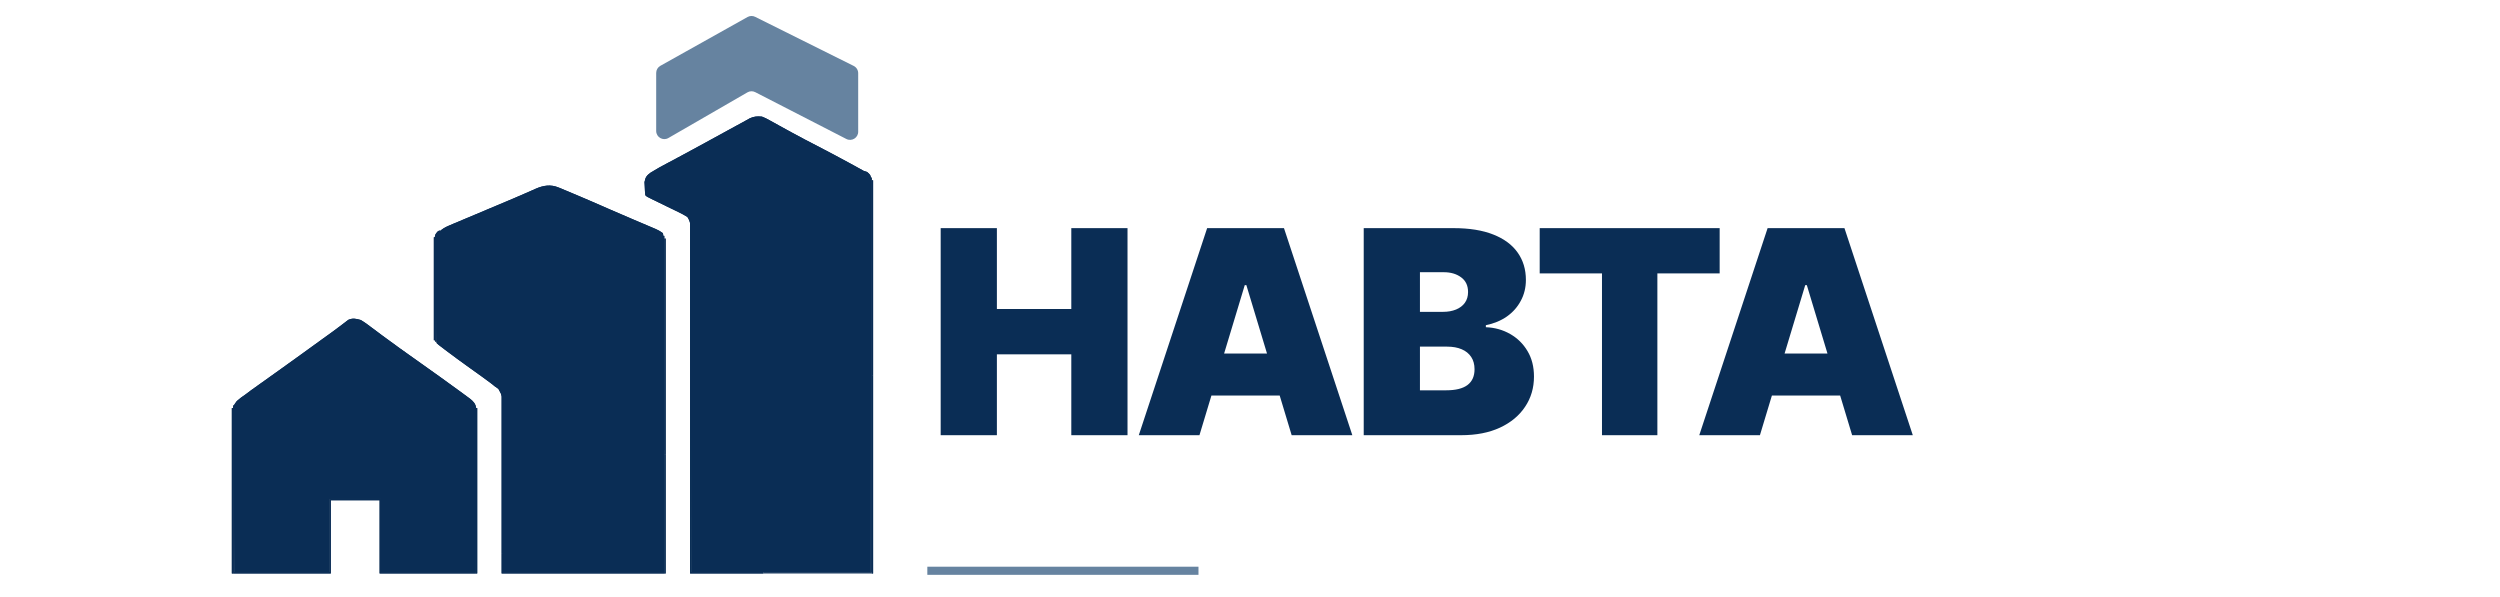
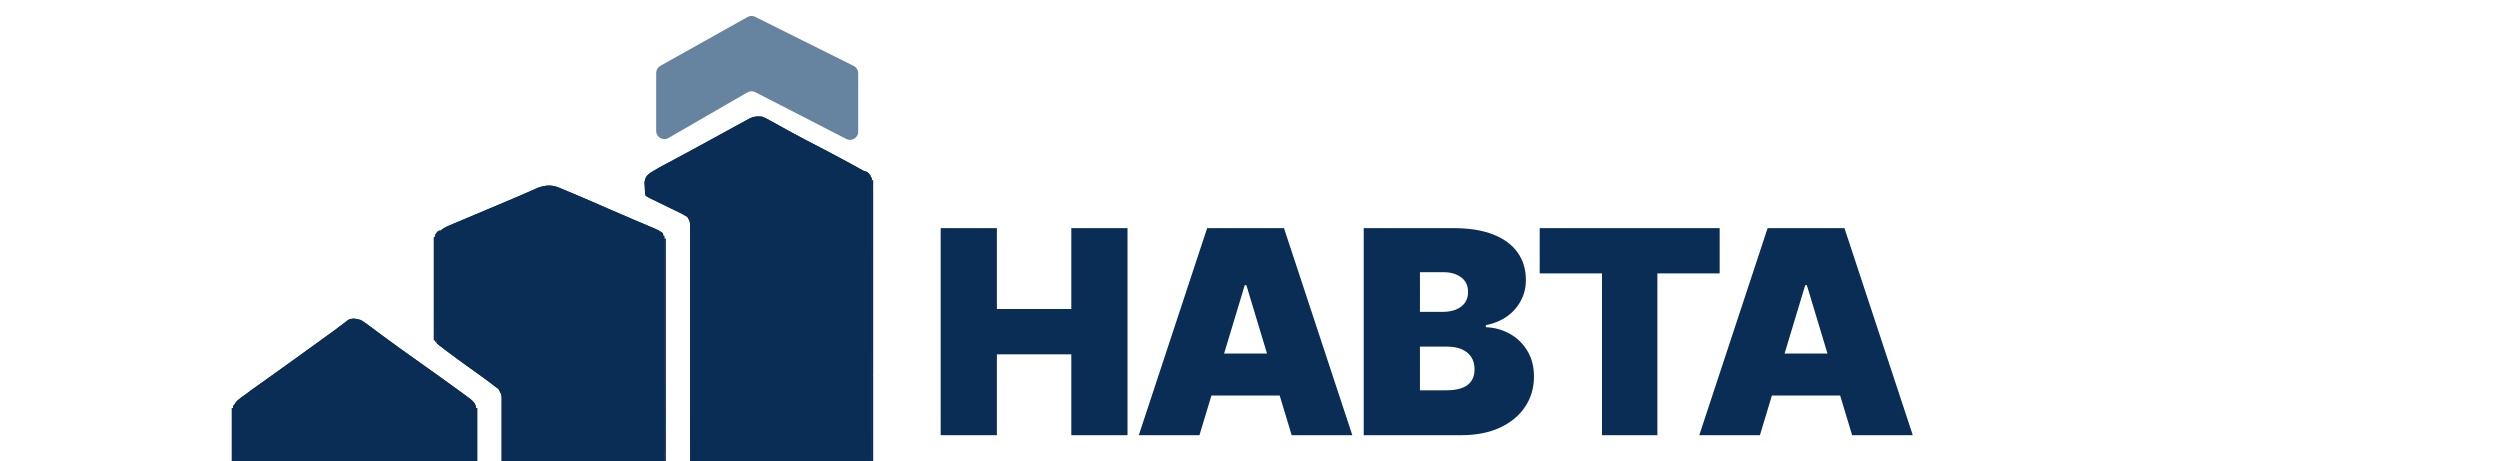
- <svg xmlns="http://www.w3.org/2000/svg" width="1844" height="440" viewBox="0 220 1844 440" fill="none">
+ <svg xmlns="http://www.w3.org/2000/svg" width="1844" height="340" viewBox="0 220 1844 340" fill="none">
  <path d="M693.844 541V388.273H735.307V447.932H790.193V388.273H831.656V541H790.193V481.341H735.307V541H693.844ZM884.717 541H839.973L890.385 388.273H947.061L997.473 541H952.728L919.319 430.332H918.126L884.717 541ZM876.365 480.744H960.484V511.767H876.365V480.744ZM1005.88 541V388.273H1072.1C1083.74 388.273 1093.51 389.839 1101.41 392.971C1109.37 396.103 1115.36 400.528 1119.38 406.245C1123.46 411.962 1125.5 418.699 1125.5 426.455C1125.5 432.072 1124.26 437.193 1121.77 441.817C1119.33 446.44 1115.9 450.318 1111.48 453.45C1107.05 456.533 1101.88 458.67 1095.97 459.864V461.355C1102.53 461.604 1108.5 463.269 1113.87 466.352C1119.23 469.384 1123.51 473.585 1126.69 478.955C1129.87 484.274 1131.46 490.538 1131.46 497.747C1131.46 506.099 1129.28 513.532 1124.9 520.045C1120.58 526.558 1114.41 531.678 1106.41 535.407C1098.4 539.136 1088.86 541 1077.77 541H1005.88ZM1047.35 507.889H1066.73C1073.69 507.889 1078.92 506.597 1082.4 504.011C1085.88 501.376 1087.62 497.499 1087.62 492.378C1087.62 488.798 1086.8 485.766 1085.15 483.28C1083.51 480.794 1081.18 478.905 1078.14 477.612C1075.16 476.32 1071.56 475.673 1067.33 475.673H1047.35V507.889ZM1047.35 450.02H1064.35C1067.98 450.02 1071.18 449.448 1073.97 448.305C1076.75 447.161 1078.92 445.521 1080.46 443.383C1082.05 441.195 1082.84 438.536 1082.84 435.403C1082.84 430.68 1081.15 427.076 1077.77 424.59C1074.39 422.055 1070.12 420.787 1064.94 420.787H1047.35V450.02ZM1135.68 421.682V388.273H1268.42V421.682H1222.48V541H1181.62V421.682H1135.68ZM1298.12 541H1253.38L1303.79 388.273H1360.47L1410.88 541H1366.13L1332.72 430.332H1331.53L1298.12 541ZM1289.77 480.744H1373.89V511.767H1289.77V480.744Z" fill="#0A2D55" />
  <path d="M562 306C564.855 307.171 564.855 307.171 567.832 308.824C569.505 309.739 569.505 309.739 571.212 310.673C572.412 311.344 573.612 312.016 574.812 312.687C576.7 313.725 578.589 314.759 580.479 315.792C581.766 316.496 583.052 317.201 584.338 317.908C590.463 321.273 596.661 324.49 602.875 327.687C611.049 331.913 619.173 336.218 627.25 340.625C628.161 341.122 629.072 341.619 630.011 342.132C634.711 344.709 634.711 344.709 637 346C637.858 346.284 638.715 346.567 639.599 346.859C642 349 642 349 642.458 351.198C642.636 354.303 642.641 357.374 642.601 360.484C642.608 362.283 642.608 362.283 642.614 364.118C642.621 367.452 642.605 370.785 642.58 374.119C642.559 377.712 642.566 381.305 642.57 384.898C642.572 391.125 642.557 397.352 642.529 403.58C642.488 412.583 642.475 421.586 642.469 430.59C642.458 445.196 642.424 459.803 642.377 474.409C642.331 488.6 642.296 502.791 642.275 516.982C642.273 517.865 642.272 518.748 642.271 519.658C642.26 526.566 642.25 533.474 642.241 540.382C642.194 574.255 642.093 608.127 642 642C598.44 642 554.88 642 510 642C509.951 623.422 509.902 604.844 509.851 585.703C509.816 573.963 509.78 562.224 509.742 550.484C509.722 544.32 509.702 538.155 509.683 531.99C509.68 531.218 509.678 530.445 509.675 529.649C509.635 517.167 509.603 504.685 509.572 492.203C509.541 479.397 509.503 466.592 509.457 453.787C509.429 445.882 509.407 437.978 509.393 430.073C509.381 424.017 509.359 417.96 509.333 411.904C509.323 409.416 509.318 406.928 509.316 404.44C509.312 401.052 509.297 397.664 509.278 394.276C509.28 393.283 509.282 392.291 509.284 391.269C509.277 390.362 509.269 389.456 509.262 388.521C509.258 387.348 509.258 387.348 509.255 386.151C508.961 383.668 508.344 382.104 507 380C504.762 378.63 502.636 377.48 500.277 376.363C499.617 376.038 498.956 375.713 498.275 375.379C496.168 374.345 494.053 373.328 491.937 372.312C489.82 371.282 487.704 370.249 485.589 369.214C484.273 368.572 482.955 367.933 481.636 367.298C477.108 365.108 477.107 365.108 476 364C475.691 361.234 475.691 361.234 475.562 357.75C475.502 356.61 475.441 355.471 475.379 354.297C476.064 350.658 477.032 349.407 480 347.251C484.225 344.608 488.592 342.26 493 339.937C495.164 338.782 497.328 337.625 499.492 336.469C500.582 335.889 501.673 335.309 502.796 334.711C507.589 332.151 512.358 329.546 517.125 326.937C518.919 325.958 520.713 324.979 522.508 324C526.358 321.898 530.206 319.793 534.055 317.687C535.05 317.144 536.045 316.6 537.07 316.039C538.97 315 540.87 313.96 542.77 312.92C544.451 312.001 546.134 311.087 547.82 310.179C549.642 309.194 551.448 308.18 553.25 307.16C556.497 305.79 558.491 305.726 562 306Z" fill="#0A2D55" />
  <path d="M412.004 358.293C413.09 358.733 413.09 358.733 414.199 359.183C414.979 359.514 415.759 359.846 416.562 360.188C417.839 360.714 417.839 360.714 419.141 361.251C429.538 365.574 439.855 370.094 450.176 374.598C455.454 376.901 460.743 379.179 466.043 381.434C466.69 381.709 467.337 381.985 468.004 382.269C471.103 383.589 474.203 384.906 477.305 386.218C478.404 386.686 479.504 387.154 480.637 387.637C482.086 388.251 482.086 388.251 483.565 388.878C486 390 486 390 489 392C489.385 394.494 489.385 394.494 489.399 397.709C489.411 398.928 489.424 400.147 489.437 401.402C489.435 402.764 489.434 404.125 489.432 405.486C489.441 406.919 489.452 408.351 489.463 409.783C489.491 413.707 489.5 417.631 489.506 421.555C489.515 425.723 489.542 429.892 489.566 434.061C489.61 442.099 489.639 450.138 489.662 458.176C489.688 467.381 489.732 476.586 489.776 485.79C489.928 518.079 490.015 550.368 490.055 582.656C490.057 584.188 490.056 584.188 490.058 585.751C490.079 604.501 490.033 623.25 490 642C450.73 642 411.46 642 371 642C370.979 627.794 370.979 627.794 370.957 613.301C370.937 607.308 370.916 601.315 370.889 595.322C370.846 585.806 370.808 576.29 370.804 566.774C370.801 559.843 370.781 552.913 370.739 545.983C370.718 542.313 370.705 538.644 370.714 534.975C370.723 530.878 370.693 526.782 370.659 522.685C370.668 521.469 370.677 520.252 370.685 518.999C370.684 512.446 370.684 512.446 367.623 506.839C366.757 506.232 365.892 505.625 365 505C364.135 504.305 363.27 503.61 362.379 502.895C361.449 502.208 360.52 501.52 359.562 500.813C358.507 500.031 357.451 499.25 356.363 498.445C352.442 495.582 348.483 492.772 344.523 489.962C339.692 486.524 334.931 482.996 330.187 479.438C329.487 478.913 328.787 478.387 328.065 477.846C323.135 474.135 323.135 474.135 322 473C321.884 470.562 321.832 468.153 321.823 465.714C321.816 464.951 321.81 464.189 321.803 463.403C321.783 460.868 321.772 458.332 321.762 455.797C321.758 454.933 321.753 454.068 321.749 453.177C321.728 448.601 321.714 444.024 321.705 439.447C321.694 434.718 321.659 429.989 321.62 425.26C321.593 421.626 321.585 417.992 321.581 414.358C321.577 412.615 321.565 410.872 321.546 409.129C321.522 406.687 321.523 404.246 321.53 401.804C321.517 401.085 321.504 400.365 321.491 399.625C321.527 396.194 321.918 394.136 323.698 391.178C326.16 388.848 328.178 387.668 331.293 386.356C332.353 385.902 333.412 385.448 334.504 384.98C335.648 384.506 336.793 384.031 337.973 383.543C339.165 383.036 340.357 382.53 341.585 382.008C344.761 380.659 347.943 379.326 351.127 377.998C354.295 376.672 357.457 375.331 360.619 373.99C365.499 371.924 370.384 369.872 375.274 367.83C379.466 366.075 383.642 364.29 387.8 362.456C388.668 362.077 389.535 361.698 390.429 361.308C391.991 360.624 393.55 359.93 395.102 359.224C400.776 356.757 406.088 355.846 412.004 358.293Z" fill="#0A2D55" />
  <path d="M562 306C564.855 307.171 564.855 307.171 567.832 308.824C569.505 309.739 569.505 309.739 571.212 310.673C572.412 311.344 573.612 312.016 574.812 312.687C576.7 313.725 578.589 314.759 580.479 315.792C581.766 316.496 583.052 317.201 584.338 317.908C590.463 321.273 596.661 324.49 602.875 327.687C611.049 331.913 619.173 336.218 627.25 340.625C628.161 341.122 629.072 341.619 630.011 342.132C634.711 344.709 634.711 344.709 637 346C637.858 346.284 638.715 346.567 639.599 346.859C642 349 642 349 642.458 351.198C642.636 354.303 642.641 357.374 642.601 360.484C642.608 362.283 642.608 362.283 642.614 364.118C642.621 367.452 642.605 370.785 642.58 374.119C642.559 377.712 642.566 381.305 642.57 384.898C642.572 391.125 642.557 397.352 642.529 403.58C642.488 412.583 642.475 421.586 642.469 430.59C642.458 445.196 642.424 459.803 642.377 474.409C642.331 488.6 642.296 502.791 642.275 516.982C642.273 517.865 642.272 518.748 642.271 519.658C642.26 526.566 642.25 533.474 642.241 540.382C642.194 574.255 642.093 608.127 642 642C598.44 642 554.88 642 510 642C509.951 623.422 509.902 604.844 509.851 585.703C509.816 573.963 509.78 562.224 509.742 550.484C509.722 544.32 509.702 538.155 509.683 531.99C509.68 531.218 509.678 530.445 509.675 529.649C509.635 517.167 509.603 504.685 509.572 492.203C509.541 479.397 509.503 466.592 509.457 453.787C509.429 445.882 509.407 437.978 509.393 430.073C509.381 424.017 509.359 417.96 509.333 411.904C509.323 409.416 509.318 406.928 509.316 404.44C509.312 401.052 509.297 397.664 509.278 394.276C509.28 393.283 509.282 392.291 509.284 391.269C509.277 390.362 509.269 389.456 509.262 388.521C509.258 387.348 509.258 387.348 509.255 386.151C508.961 383.668 508.344 382.104 507 380C504.762 378.63 502.636 377.48 500.277 376.363C499.617 376.038 498.956 375.713 498.275 375.379C496.168 374.345 494.053 373.328 491.937 372.312C489.82 371.282 487.704 370.249 485.589 369.214C484.273 368.572 482.955 367.933 481.636 367.298C477.108 365.108 477.107 365.108 476 364C475.691 361.234 475.691 361.234 475.562 357.75C475.502 356.61 475.441 355.471 475.379 354.297C476.064 350.658 477.032 349.407 480 347.251C484.225 344.608 488.592 342.26 493 339.937C495.164 338.782 497.328 337.625 499.492 336.469C500.582 335.889 501.673 335.309 502.796 334.711C507.589 332.151 512.358 329.546 517.125 326.937C518.919 325.958 520.713 324.979 522.508 324C526.358 321.898 530.206 319.793 534.055 317.687C535.05 317.144 536.045 316.6 537.07 316.039C538.97 315 540.87 313.96 542.77 312.92C544.451 312.001 546.134 311.087 547.82 310.179C549.642 309.194 551.448 308.18 553.25 307.16C556.497 305.79 558.491 305.726 562 306Z" fill="#0A2D55" />
  <path d="M412.004 358.293C413.09 358.733 413.09 358.733 414.199 359.183C414.979 359.514 415.759 359.846 416.562 360.188C417.839 360.714 417.839 360.714 419.141 361.251C429.538 365.574 439.855 370.094 450.176 374.598C455.454 376.901 460.743 379.179 466.043 381.434C466.69 381.709 467.337 381.985 468.004 382.269C471.103 383.589 474.203 384.906 477.305 386.218C478.404 386.686 479.504 387.154 480.637 387.637C482.086 388.251 482.086 388.251 483.565 388.878C486 390 486 390 489 392C489.385 394.494 489.385 394.494 489.399 397.709C489.411 398.928 489.424 400.147 489.437 401.402C489.435 402.764 489.434 404.125 489.432 405.486C489.441 406.919 489.452 408.351 489.463 409.783C489.491 413.707 489.5 417.631 489.506 421.555C489.515 425.723 489.542 429.892 489.566 434.061C489.61 442.099 489.639 450.138 489.662 458.176C489.688 467.381 489.732 476.586 489.776 485.79C489.928 518.079 490.015 550.368 490.055 582.656C490.057 584.188 490.056 584.188 490.058 585.751C490.079 604.501 490.033 623.25 490 642C450.73 642 411.46 642 371 642C370.979 627.794 370.979 627.794 370.957 613.301C370.937 607.308 370.916 601.315 370.889 595.322C370.846 585.806 370.808 576.29 370.804 566.774C370.801 559.843 370.781 552.913 370.739 545.983C370.718 542.313 370.705 538.644 370.714 534.975C370.723 530.878 370.693 526.782 370.659 522.685C370.668 521.469 370.677 520.252 370.685 518.999C370.684 512.446 370.684 512.446 367.623 506.839C366.757 506.232 365.892 505.625 365 505C364.135 504.305 363.27 503.61 362.379 502.895C361.449 502.208 360.52 501.52 359.562 500.813C358.507 500.031 357.451 499.25 356.363 498.445C352.442 495.582 348.483 492.772 344.523 489.962C339.692 486.524 334.931 482.996 330.187 479.438C329.487 478.913 328.787 478.387 328.065 477.846C323.135 474.135 323.135 474.135 322 473C321.884 470.562 321.832 468.153 321.823 465.714C321.816 464.951 321.81 464.189 321.803 463.403C321.783 460.868 321.772 458.332 321.762 455.797C321.758 454.933 321.753 454.068 321.749 453.177C321.728 448.601 321.714 444.024 321.705 439.447C321.694 434.718 321.659 429.989 321.62 425.26C321.593 421.626 321.585 417.992 321.581 414.358C321.577 412.615 321.565 410.872 321.546 409.129C321.522 406.687 321.523 404.246 321.53 401.804C321.517 401.085 321.504 400.365 321.491 399.625C321.527 396.194 321.918 394.136 323.698 391.178C326.16 388.848 328.178 387.668 331.293 386.356C332.353 385.902 333.412 385.448 334.504 384.98C335.648 384.506 336.793 384.031 337.973 383.543C339.165 383.036 340.357 382.53 341.585 382.008C344.761 380.659 347.943 379.326 351.127 377.998C354.295 376.672 357.457 375.331 360.619 373.99C365.499 371.924 370.384 369.872 375.274 367.83C379.466 366.075 383.642 364.29 387.8 362.456C388.668 362.077 389.535 361.698 390.429 361.308C391.991 360.624 393.55 359.93 395.102 359.224C400.776 356.757 406.088 355.846 412.004 358.293Z" fill="#0A2D55" />
  <path d="M266 456C268.966 457.669 271.617 459.678 274.312 461.75C275.911 462.942 277.51 464.133 279.109 465.324C279.921 465.936 280.732 466.547 281.568 467.177C285.364 470.022 289.213 472.792 293.062 475.562C293.807 476.1 294.551 476.638 295.318 477.192C300.354 480.83 305.419 484.425 310.5 488C319.39 494.256 328.215 500.598 337 507C337.635 507.461 338.269 507.923 338.923 508.398C340.62 509.634 342.311 510.878 344 512.125C345.392 513.15 345.392 513.15 346.812 514.195C349.378 516.312 350.883 517.908 351.246 521.29C351.244 522.194 351.242 523.099 351.24 524.03C351.245 525.589 351.245 525.589 351.249 527.179C351.238 528.888 351.238 528.888 351.227 530.632C351.227 531.832 351.228 533.032 351.228 534.268C351.227 537.559 351.217 540.85 351.203 544.141C351.19 547.581 351.189 551.02 351.187 554.459C351.18 560.972 351.164 567.485 351.144 573.998C351.119 582.14 351.108 590.282 351.098 598.424C351.078 612.949 351.038 627.475 351 642C327.9 642 304.8 642 281 642C281 624.18 281 606.36 281 588C268.46 588 255.92 588 243 588C243 605.82 243 623.64 243 642C219.9 642 196.8 642 173 642C172.679 611.293 172.679 611.293 172.598 596.12C172.554 587.915 172.497 579.711 172.396 571.507C172.317 565.011 172.265 558.515 172.247 552.019C172.237 548.58 172.212 545.143 172.154 541.704C172.089 537.862 172.088 534.021 172.092 530.177C172.063 529.043 172.034 527.909 172.005 526.74C172.083 519.188 172.083 519.188 174.693 515.805C176.714 514.007 178.747 512.494 181 511C182.412 509.945 183.821 508.887 185.227 507.824C186.69 506.774 188.156 505.729 189.625 504.688C190.411 504.125 191.198 503.562 192.008 502.982C194.336 501.318 196.667 499.658 199 498C200.216 497.132 201.433 496.263 202.648 495.395C204.325 494.197 206.001 492.999 207.679 491.803C212.382 488.448 217.068 485.071 221.75 481.688C222.502 481.144 223.254 480.6 224.029 480.041C228.744 476.633 233.456 473.222 238.168 469.81C240.437 468.17 242.713 466.538 244.988 464.906C247.398 463.174 249.758 461.413 252.105 459.594C252.957 458.944 253.81 458.294 254.687 457.625C255.372 457.081 256.056 456.537 256.762 455.977C260.26 454.45 262.339 455.001 266 456Z" fill="#0A2D55" />
  <path d="M509 384C509.33 384 509.66 384 510 384C510 469.14 510 554.28 510 642C527.49 642 544.98 642 563 642C563 642.33 563 642.66 563 643C545.18 643 527.36 643 509 643C509 557.53 509 472.06 509 384Z" fill="#0A2D55" />
  <path d="M642 351C642.33 351 642.66 351 643 351C643 447.03 643 543.06 643 642C642.67 642 642.34 642 642 642C642 545.97 642 449.94 642 351Z" fill="#0A2D55" />
  <path d="M490 396C490.33 396 490.66 396 491 396C491 448.47 491 500.94 491 555C490.67 555 490.34 555 490 555C490 502.53 490 450.06 490 396Z" fill="#0A2D55" />
  <path d="M643 497C643.33 497 643.66 497 644 497C644 545.18 644 593.36 644 643C643.67 643 643.34 643 643 643C643 594.82 643 546.64 643 497Z" fill="#0A2D55" />
  <path d="M643 353C643.33 353 643.66 353 644 353C644 400.52 644 448.04 644 497C643.67 497 643.34 497 643 497C643 449.48 643 401.96 643 353Z" fill="#0A2D55" />
  <path d="M370 628C370.33 628 370.66 628 371 628C371 632.62 371 637.24 371 642C410.27 642 449.54 642 490 642C490 642.33 490 642.66 490 643C450.4 643 410.8 643 370 643C370 638.05 370 633.1 370 628Z" fill="#0A2D55" />
  <path d="M243 588C243.33 588 243.66 588 244 588C244 606.15 244 624.3 244 643C220.24 643 196.48 643 172 643C172 642.67 172 642.34 172 642C195.43 642 218.86 642 243 642C243 624.18 243 606.36 243 588Z" fill="#0A2D55" />
  <path d="M172 519C172.33 519 172.66 519 173 519C173 559.59 173 600.18 173 642C172.67 642 172.34 642 172 642C172 601.41 172 560.82 172 519Z" fill="#0A2D55" />
  <path d="M351 521C351.33 521 351.66 521 352 521C352 561.26 352 601.52 352 643C351.67 643 351.34 643 351 643C351 602.74 351 562.48 351 521Z" fill="#0A2D55" />
  <path d="M171 521C171.33 521 171.66 521 172 521C172 561.26 172 601.52 172 643C171.67 643 171.34 643 171 643C171 602.74 171 562.48 171 521Z" fill="#0A2D55" />
  <path d="M370 510C370.33 510 370.66 510 371 510C371 548.94 371 587.88 371 628C370.67 628 370.34 628 370 628C370 589.06 370 550.12 370 510Z" fill="#0A2D55" />
  <path d="M244 588C256.21 588 268.42 588 281 588C281 606.15 281 624.3 281 643C280.67 643 280.34 643 280 643C280 625.18 280 607.36 280 589C268.12 589 256.24 589 244 589C244 588.67 244 588.34 244 588Z" fill="#0A2D55" />
  <path d="M490 555C490.33 555 490.66 555 491 555C491 584.04 491 613.08 491 643C490.67 643 490.34 643 490 643C490 613.96 490 584.92 490 555Z" fill="#0A2D55" />
  <path d="M324 390C324.66 390.33 325.32 390.66 326 391C325.271 391.51 325.271 391.51 324.527 392.031C322.253 394.964 322.56 397.938 322.568 401.501C322.557 402.262 322.547 403.023 322.537 403.807C322.506 406.324 322.497 408.839 322.488 411.355C322.471 413.1 322.453 414.844 322.434 416.589C322.386 421.181 322.356 425.772 322.33 430.364C322.301 435.049 322.254 439.735 322.209 444.42C322.123 453.613 322.055 462.806 322 472C321.67 472 321.34 472 321 472C320.93 461.752 320.877 451.503 320.844 441.254C320.829 436.496 320.808 431.737 320.774 426.979C320.741 422.388 320.723 417.798 320.715 413.207C320.71 411.454 320.699 409.701 320.683 407.948C320.661 405.496 320.658 403.045 320.659 400.593C320.649 399.865 320.638 399.137 320.627 398.387C320.657 393.445 320.657 393.445 322.521 391.025C323.009 390.687 323.497 390.349 324 390Z" fill="#0A2D55" />
  <path d="M489 394C489.33 394 489.66 394 490 394C490 421.06 490 448.12 490 476C489.67 476 489.34 476 489 476C489 448.94 489 421.88 489 394Z" fill="#0A2D55" />
  <path d="M563 642C589.4 642 615.8 642 643 642C643 642.33 643 642.66 643 643C616.6 643 590.2 643 563 643C563 642.67 563 642.34 563 642Z" fill="#0A2D55" />
  <path d="M489 476C489.33 476 489.66 476 490 476C490 501.08 490 526.16 490 552C489.67 552 489.34 552 489 552C489 526.92 489 501.84 489 476Z" fill="#0A2D55" />
  <path d="M320 395C320.33 395 320.66 395 321 395C321 420.08 321 445.16 321 471C320.67 471 320.34 471 320 471C320 445.92 320 420.84 320 395Z" fill="#0A2D55" />
  <path d="M281 642C304.1 642 327.2 642 351 642C351 642.33 351 642.66 351 643C327.9 643 304.8 643 281 643C281 642.67 281 642.34 281 642Z" fill="#0A2D55" />
  <path d="M266 456C268.966 457.669 271.617 459.678 274.312 461.75C275.911 462.942 277.51 464.133 279.109 465.324C279.921 465.936 280.732 466.547 281.568 467.177C285.364 470.022 289.213 472.792 293.062 475.562C293.807 476.1 294.551 476.638 295.318 477.192C300.354 480.83 305.419 484.425 310.5 488C319.39 494.256 328.215 500.598 337 507C337.635 507.461 338.269 507.923 338.923 508.398C340.62 509.634 342.311 510.878 344 512.125C345.392 513.15 345.392 513.15 346.812 514.195C349.378 516.312 350.883 517.908 351.246 521.29C351.244 522.194 351.242 523.099 351.24 524.03C351.245 525.589 351.245 525.589 351.249 527.179C351.238 528.888 351.238 528.888 351.227 530.632C351.227 531.832 351.228 533.032 351.228 534.268C351.227 537.559 351.217 540.85 351.203 544.141C351.19 547.581 351.189 551.02 351.187 554.459C351.18 560.972 351.164 567.485 351.144 573.998C351.119 582.14 351.108 590.282 351.098 598.424C351.078 612.949 351.038 627.475 351 642C327.9 642 304.8 642 281 642C281 624.18 281 606.36 281 588C268.46 588 255.92 588 243 588C243 605.82 243 623.64 243 642C219.9 642 196.8 642 173 642C172.679 611.293 172.679 611.293 172.598 596.12C172.554 587.915 172.497 579.711 172.396 571.507C172.317 565.011 172.265 558.515 172.247 552.019C172.237 548.58 172.212 545.143 172.154 541.704C172.089 537.862 172.088 534.021 172.092 530.177C172.063 529.043 172.034 527.909 172.005 526.74C172.083 519.188 172.083 519.188 174.693 515.805C176.714 514.007 178.747 512.494 181 511C182.412 509.945 183.821 508.887 185.227 507.824C186.69 506.774 188.156 505.729 189.625 504.688C190.411 504.125 191.198 503.562 192.008 502.982C194.336 501.318 196.667 499.658 199 498C200.216 497.132 201.433 496.263 202.648 495.395C204.325 494.197 206.001 492.999 207.679 491.803C212.382 488.448 217.068 485.071 221.75 481.688C222.502 481.144 223.254 480.6 224.029 480.041C228.744 476.633 233.456 473.222 238.168 469.81C240.437 468.17 242.713 466.538 244.988 464.906C247.398 463.174 249.758 461.413 252.105 459.594C252.957 458.944 253.81 458.294 254.687 457.625C255.372 457.081 256.056 456.537 256.762 455.977C260.26 454.45 262.339 455.001 266 456Z" fill="#0A2D55" />
  <path d="M509 384C509.33 384 509.66 384 510 384C510 469.14 510 554.28 510 642C527.49 642 544.98 642 563 642C563 642.33 563 642.66 563 643C545.18 643 527.36 643 509 643C509 557.53 509 472.06 509 384Z" fill="#0A2D55" />
  <path d="M642 351C642.33 351 642.66 351 643 351C643 447.03 643 543.06 643 642C642.67 642 642.34 642 642 642C642 545.97 642 449.94 642 351Z" fill="#0A2D55" />
  <path d="M490 396C490.33 396 490.66 396 491 396C491 448.47 491 500.94 491 555C490.67 555 490.34 555 490 555C490 502.53 490 450.06 490 396Z" fill="#0A2D55" />
  <path d="M643 497C643.33 497 643.66 497 644 497C644 545.18 644 593.36 644 643C643.67 643 643.34 643 643 643C643 594.82 643 546.64 643 497Z" fill="#0A2D55" />
  <path d="M643 353C643.33 353 643.66 353 644 353C644 400.52 644 448.04 644 497C643.67 497 643.34 497 643 497C643 449.48 643 401.96 643 353Z" fill="#0A2D55" />
  <path d="M370 628C370.33 628 370.66 628 371 628C371 632.62 371 637.24 371 642C410.27 642 449.54 642 490 642C490 642.33 490 642.66 490 643C450.4 643 410.8 643 370 643C370 638.05 370 633.1 370 628Z" fill="#0A2D55" />
  <path d="M243 588C243.33 588 243.66 588 244 588C244 606.15 244 624.3 244 643C220.24 643 196.48 643 172 643C172 642.67 172 642.34 172 642C195.43 642 218.86 642 243 642C243 624.18 243 606.36 243 588Z" fill="#0A2D55" />
  <path d="M172 519C172.33 519 172.66 519 173 519C173 559.59 173 600.18 173 642C172.67 642 172.34 642 172 642C172 601.41 172 560.82 172 519Z" fill="#0A2D55" />
  <path d="M351 521C351.33 521 351.66 521 352 521C352 561.26 352 601.52 352 643C351.67 643 351.34 643 351 643C351 602.74 351 562.48 351 521Z" fill="#0A2D55" />
  <path d="M171 521C171.33 521 171.66 521 172 521C172 561.26 172 601.52 172 643C171.67 643 171.34 643 171 643C171 602.74 171 562.48 171 521Z" fill="#0A2D55" />
  <path d="M370 510C370.33 510 370.66 510 371 510C371 548.94 371 587.88 371 628C370.67 628 370.34 628 370 628C370 589.06 370 550.12 370 510Z" fill="#0A2D55" />
  <path d="M244 588C256.21 588 268.42 588 281 588C281 606.15 281 624.3 281 643C280.67 643 280.34 643 280 643C280 625.18 280 607.36 280 589C268.12 589 256.24 589 244 589C244 588.67 244 588.34 244 588Z" fill="#0A2D55" />
  <path d="M490 555C490.33 555 490.66 555 491 555C491 584.04 491 613.08 491 643C490.67 643 490.34 643 490 643C490 613.96 490 584.92 490 555Z" fill="#0A2D55" />
  <path d="M324 390C324.66 390.33 325.32 390.66 326 391C325.271 391.51 325.271 391.51 324.527 392.031C322.253 394.964 322.56 397.938 322.568 401.501C322.557 402.262 322.547 403.023 322.537 403.807C322.506 406.324 322.497 408.839 322.488 411.355C322.471 413.1 322.453 414.844 322.434 416.589C322.386 421.181 322.356 425.772 322.33 430.364C322.301 435.049 322.254 439.735 322.209 444.42C322.123 453.613 322.055 462.806 322 472C321.67 472 321.34 472 321 472C320.93 461.752 320.877 451.503 320.844 441.254C320.829 436.496 320.808 431.737 320.774 426.979C320.741 422.388 320.723 417.798 320.715 413.207C320.71 411.454 320.699 409.701 320.683 407.948C320.661 405.496 320.658 403.045 320.659 400.593C320.649 399.865 320.638 399.137 320.627 398.387C320.657 393.445 320.657 393.445 322.521 391.025C323.009 390.687 323.497 390.349 324 390Z" fill="#0A2D55" />
  <path d="M489 394C489.33 394 489.66 394 490 394C490 421.06 490 448.12 490 476C489.67 476 489.34 476 489 476C489 448.94 489 421.88 489 394Z" fill="#0A2D55" />
  <path d="M489 476C489.33 476 489.66 476 490 476C490 501.08 490 526.16 490 552C489.67 552 489.34 552 489 552C489 526.92 489 501.84 489 476Z" fill="#0A2D55" />
  <path d="M320 395C320.33 395 320.66 395 321 395C321 420.08 321 445.16 321 471C320.67 471 320.34 471 320 471C320 445.92 320 420.84 320 395Z" fill="#0A2D55" />
  <path d="M281 642C304.1 642 327.2 642 351 642C351 642.33 351 642.66 351 643C327.9 643 304.8 643 281 643C281 642.67 281 642.34 281 642Z" fill="#0A2D55" />
  <path d="M551.39 232.549L487.069 268.555C485.174 269.616 484 271.618 484 273.79V316.606C484 321.225 489.001 324.112 493.001 321.802L551.324 288.117C553.09 287.097 555.253 287.044 557.067 287.976L624.257 322.507C628.25 324.559 633 321.66 633 317.17V273.987C633 271.711 631.712 269.631 629.675 268.617L556.996 232.414C555.22 231.529 553.121 231.58 551.39 232.549Z" fill="#6683A0" />
  <rect x="684" y="638" width="200" height="6" fill="#6683A0" />
</svg>
